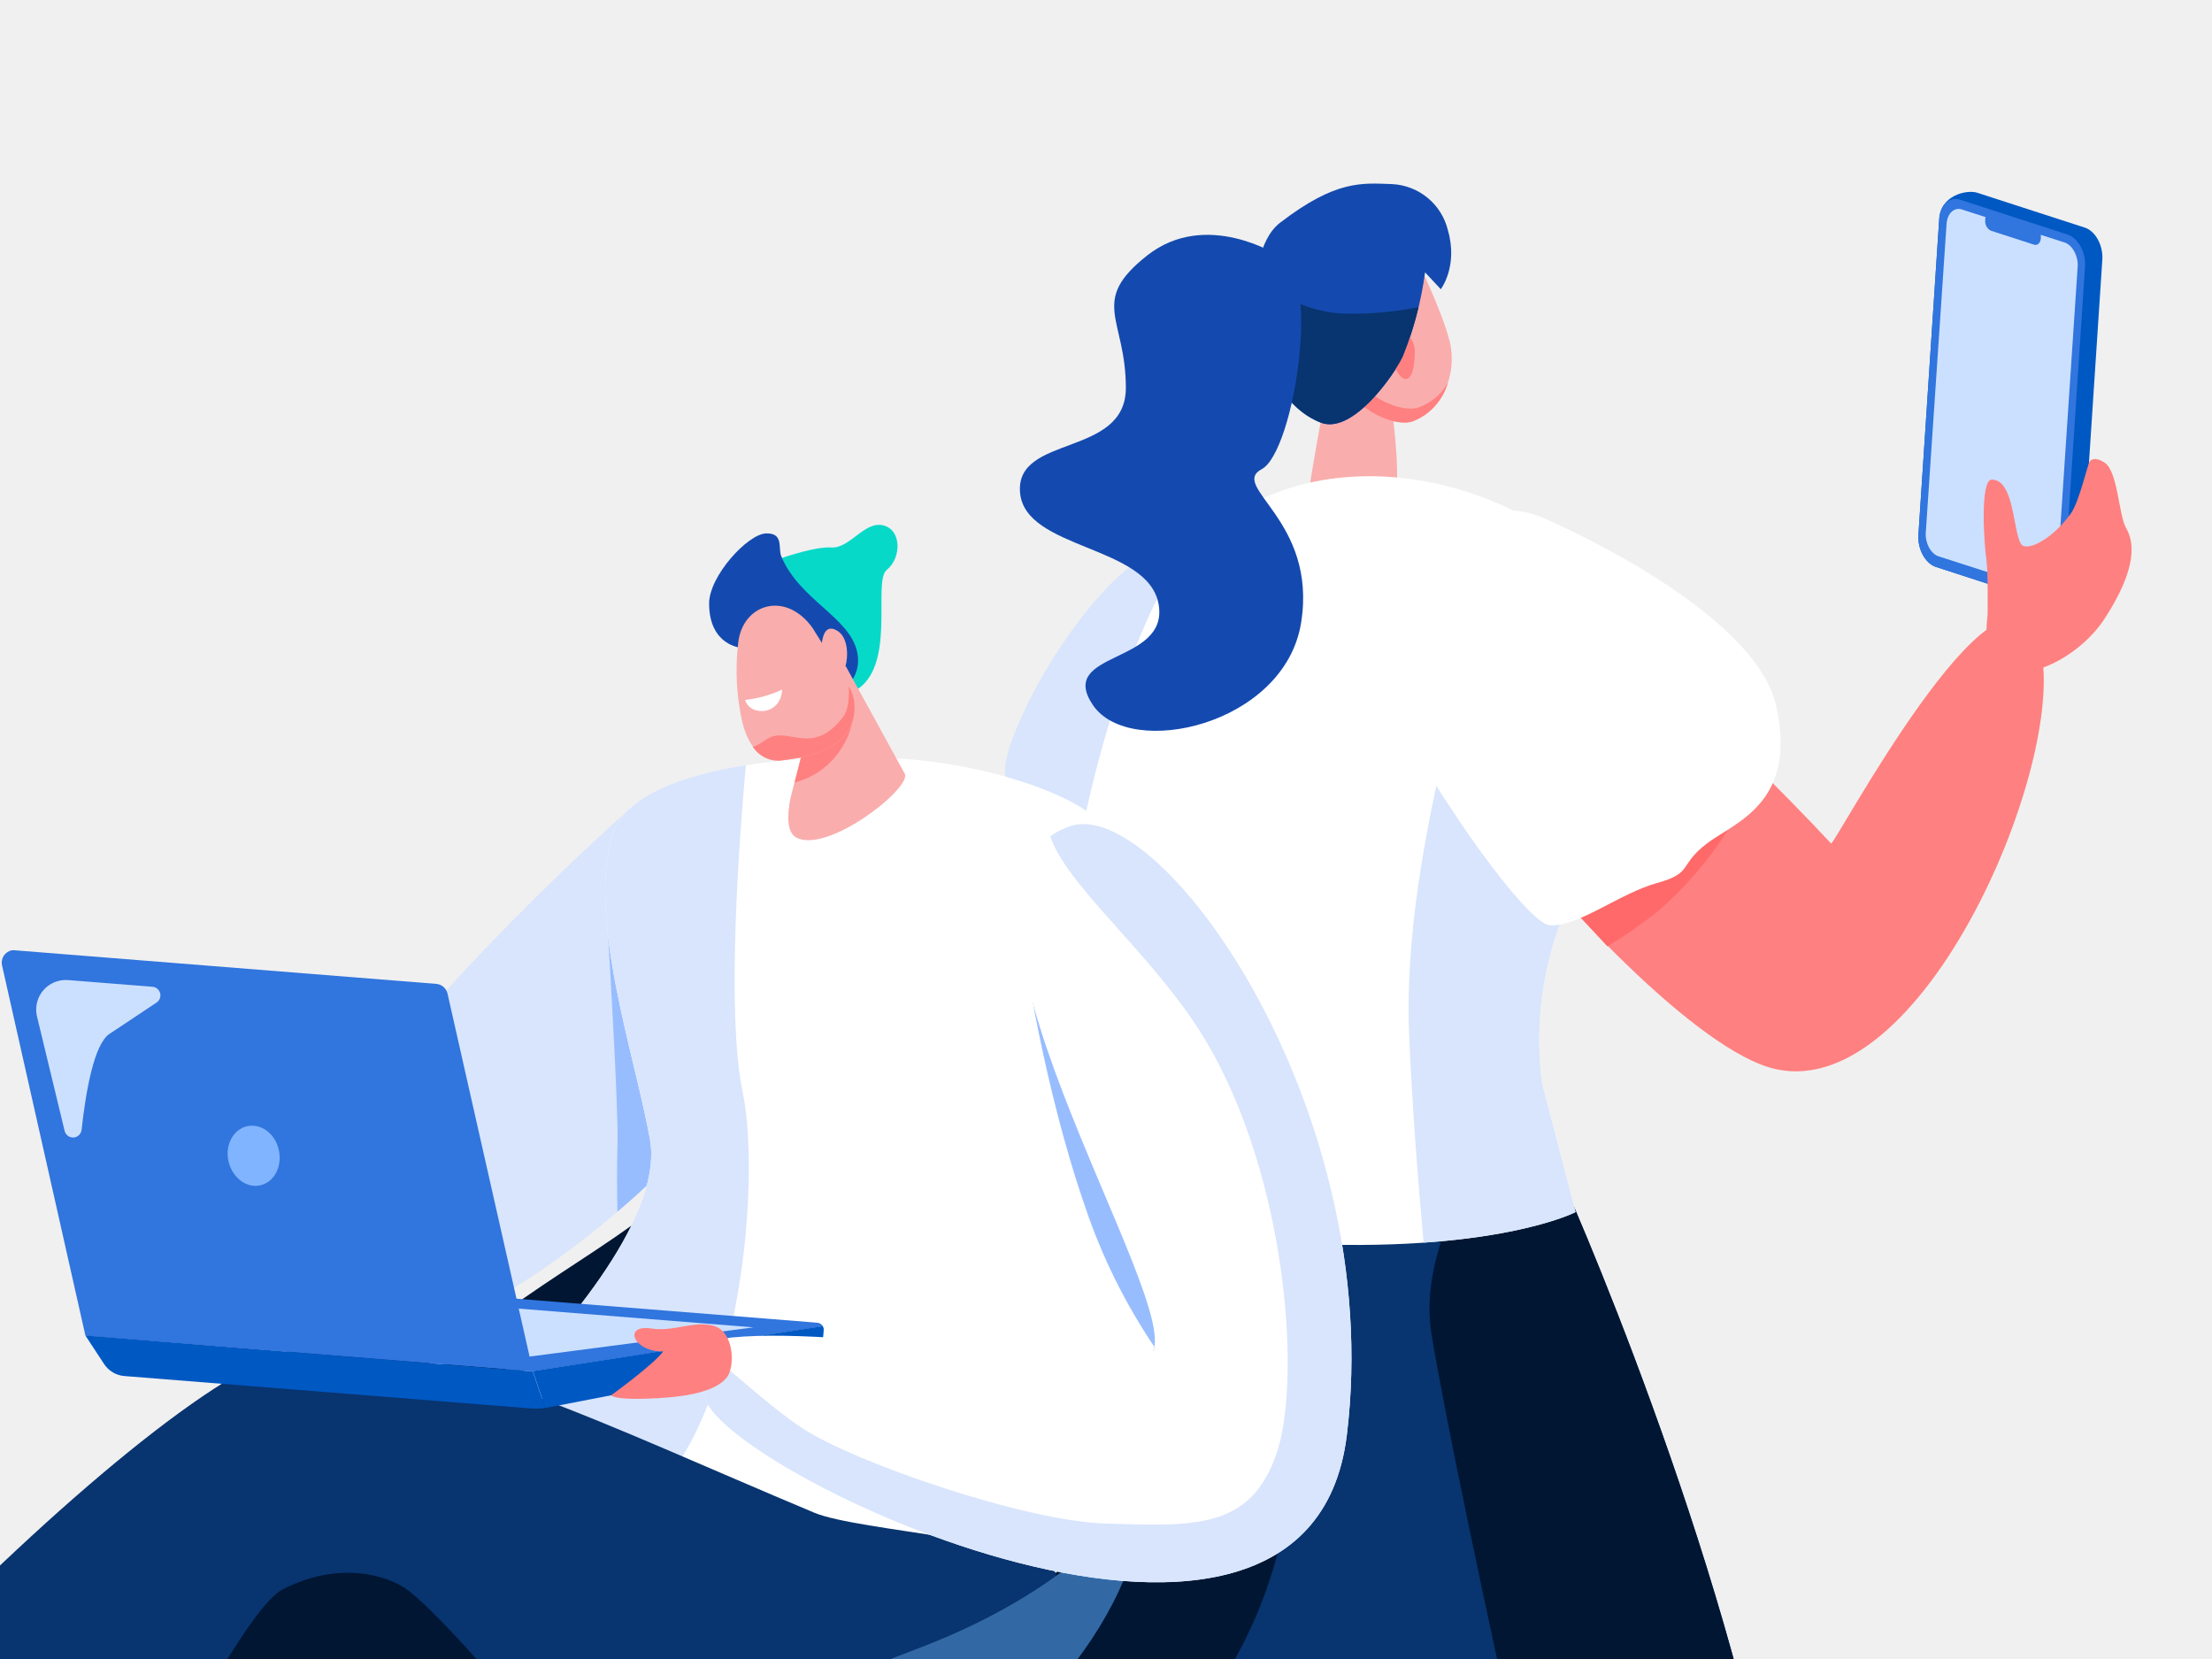
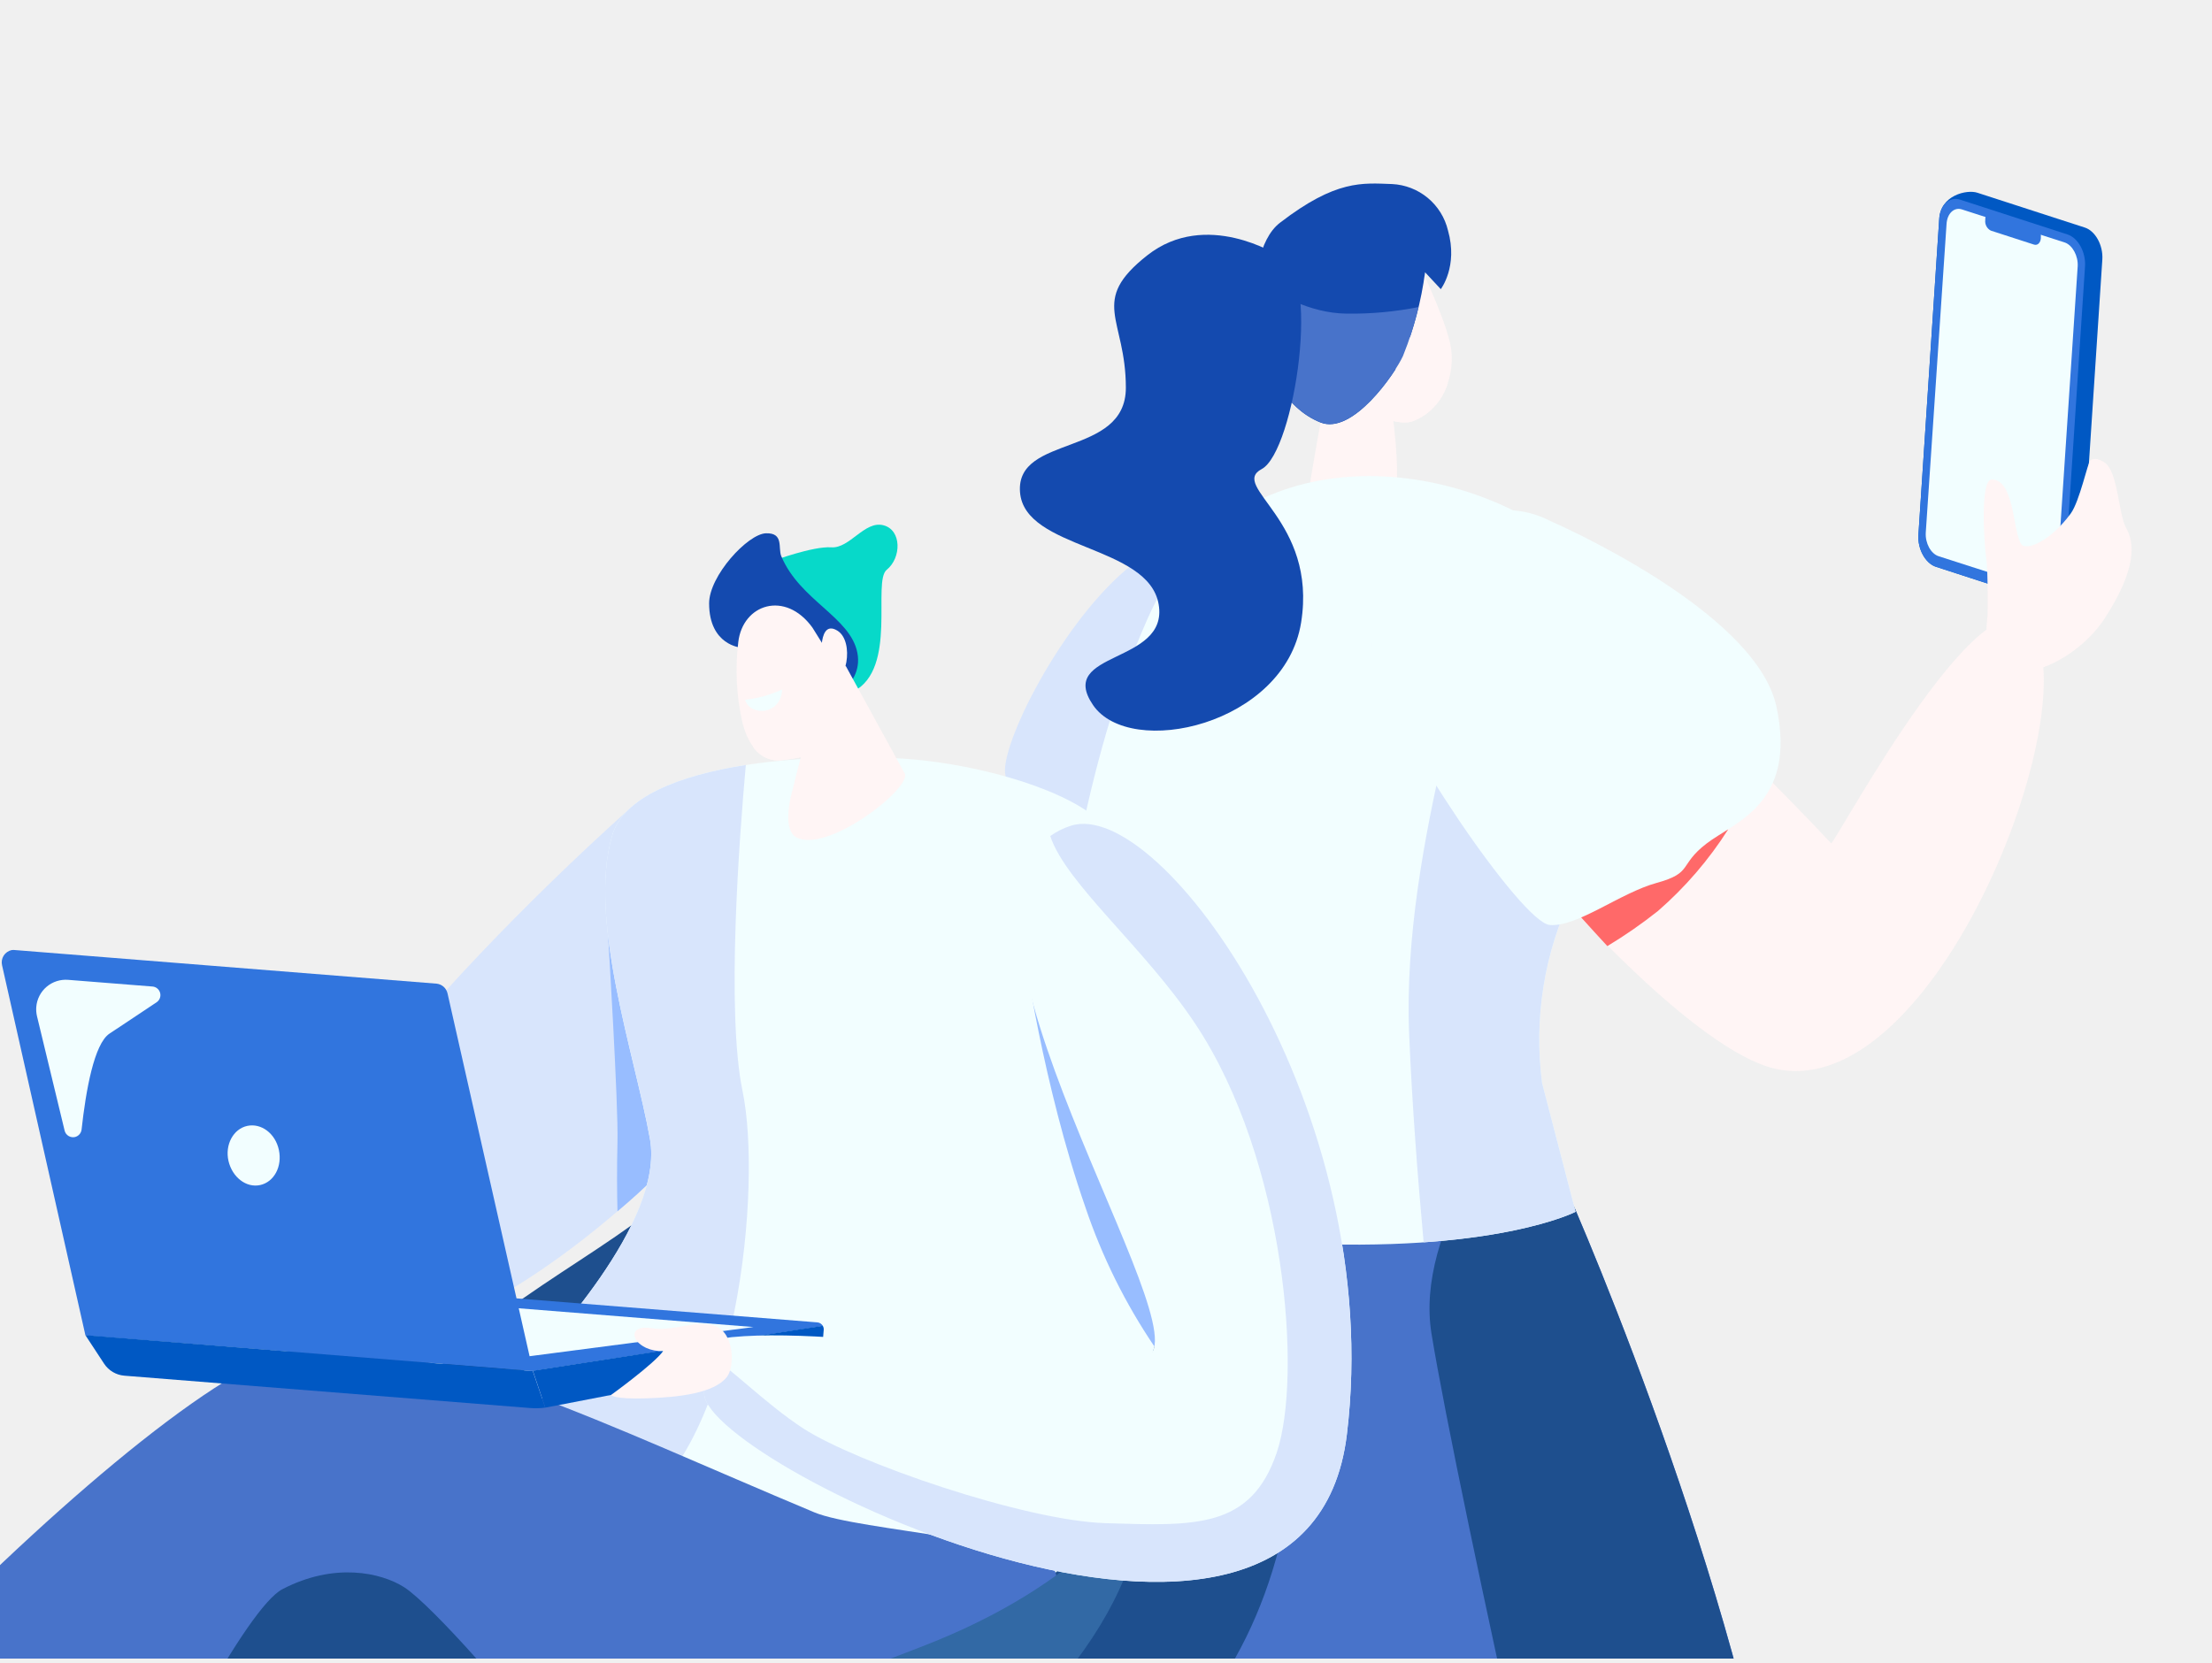
- <svg xmlns="http://www.w3.org/2000/svg" width="200" height="150" viewBox="0 0 200 150" fill="none">
-   <g clip-path="url(#clip0)">
-     <path d="M184.75 54.41L175.04 51.26C174.085 50.95 173.37 49.65 173.455 48.37L175.335 19.815C175.43 17.66 177.835 17.115 178.785 17.43L188.5 20.58C189.455 20.885 190.165 22.185 190.085 23.465L188.205 52.025C188.12 53.3 185.75 54.865 184.75 54.41Z" fill="#0058C3" />
-     <path d="M184.75 54.41L175.04 51.26C174.085 50.95 173.37 49.65 173.455 48.37L175.335 19.815C175.42 18.535 176.27 17.745 177.225 18.055L186.935 21.205C187.89 21.51 188.605 22.81 188.52 24.09L186.64 52.65C186.56 53.925 185.705 54.72 184.75 54.41Z" fill="#3175DE" />
-     <path d="M187.855 24.1L186 52C185.935 52.945 185.31 53.535 184.61 53.305L175.285 50.305C174.58 50.08 174.06 49.12 174.12 48.17L176 20.245C176.06 19.3 176.685 18.71 177.39 18.94L186.715 21.94C187.39 22.19 187.915 23.15 187.855 24.1Z" fill="#CBE0FF" />
-     <path d="M183.905 22.12L180 20.855C179.828 20.765 179.688 20.625 179.599 20.454C179.51 20.282 179.475 20.087 179.5 19.895V19.775C179.53 19.35 179.81 19.085 180.13 19.19L184 20.455C184.176 20.541 184.321 20.679 184.416 20.851C184.51 21.023 184.548 21.22 184.525 21.415V21.535C184.5 21.96 184.225 22.225 183.905 22.12Z" fill="#3175DE" />
-     <path d="M120.125 53.405C120.125 53.405 109.4 72.525 105.365 80.68C104.68 82.065 125.73 85.98 120.305 90.655C114.88 95.33 90.84 92.41 89.435 81.44C88.34 72.875 104.575 46.44 108.88 45.645C113.185 44.85 120.125 53.405 120.125 53.405Z" fill="#FF6161" />
-     <path d="M166.385 281.565C163.7 277.83 156.885 275 156.885 275C156.885 275 164.515 219.775 158.765 169.91C155.765 143.73 143.31 111.11 141.05 106.28C133.125 107.58 100.08 100.535 95.93 100.2C93.3 104.605 88.17 111.02 86.265 123.7C83.265 143.7 94.575 174.655 95.32 190.7C95.525 195.14 101.605 273.6 101.605 273.6C101.77 274.642 101.739 275.705 101.515 276.735C101.055 278.905 100.365 282.685 101.09 283.095C105.805 285.74 126.52 285.295 123.835 281.56C121.15 277.825 114.335 274.995 114.335 274.995C114.335 274.995 127.925 182.495 119.335 156.18C125.705 165.135 131.335 184.835 131.94 192.485C133.39 210.985 144.11 273.6 144.11 273.6C144.276 274.641 144.247 275.704 144.025 276.735C143.565 278.905 142.875 282.685 143.6 283.095C148.355 285.75 169.07 285.3 166.385 281.565Z" fill="#FF6161" />
-     <path d="M125.915 55.37C125.915 55.37 129.12 73.435 123.85 80.71C118.58 87.985 113.54 84.865 110.395 84.29C107.25 83.715 107.645 85.17 104.755 83.325C101.865 81.48 92.12 74.325 90.92 70.165C90.22 67.745 96.04 56 102.42 51.025C107.715 46.865 123.63 46.445 125.915 55.37Z" fill="#D8E5FC" />
-     <path d="M166.625 256.795C167.125 235.255 165.22 205.36 161.485 172.98C158.485 146.795 143.32 111.11 141.06 106.28C133.135 107.58 100.09 100.535 95.94 100.2C93.31 104.605 88.18 111.02 86.275 123.7C83.275 143.7 91.64 234.475 86.595 257.29C99.4 262.22 115.21 261.875 120.35 256.79C123.81 228.455 125.545 175.135 119.375 156.18C125.745 165.14 125.4 183.37 126 191C127 203.455 131 236 129.805 258.325C143.325 266.5 164.225 261.615 166.625 256.795Z" fill="#08346F" />
-     <path d="M118.465 43.61C118.465 43.61 119.545 36.875 120.265 34.11C120.89 31.71 121.73 30.5 122.92 29.935C125.48 28.725 127.115 44.67 125.92 45.325C124.725 45.98 118.465 43.61 118.465 43.61Z" fill="#FAADAD" />
-     <path d="M127.925 23.09C127.925 23.09 130.425 28.125 131.095 30.965C131.765 33.805 130.41 37.18 127.695 38.1C125.785 38.745 120.8 36.27 121.145 32.43C121.49 28.59 127.925 23.09 127.925 23.09Z" fill="#FAADAD" />
-     <path d="M128.25 36.845C126.345 37.5 121.36 35 121.705 31.18C121.726 31.011 121.759 30.844 121.805 30.68C121.446 31.205 121.22 31.809 121.145 32.44C120.8 36.28 125.785 38.755 127.695 38.11C128.467 37.817 129.16 37.349 129.719 36.741C130.278 36.133 130.688 35.404 130.915 34.61C130.328 35.654 129.38 36.449 128.25 36.845Z" fill="#FF8080" />
-     <path d="M141.06 106.28C139.36 106.56 136.5 106.45 133.02 106.11C130.37 110.895 128.68 115.975 129.43 120.61C131.8 135.16 144.19 190.855 147.31 200.645C150.24 209.85 140.135 245.36 140.52 262.145C152.335 264.145 164.805 260.45 166.625 256.795C167.125 235.255 165.22 205.36 161.485 172.98C158.465 146.795 143.32 111.11 141.06 106.28Z" fill="#001633" />
-     <path d="M142.455 109.595L139.43 97.96C138.659 92.088 139.625 86.119 142.21 80.79C146.255 72.54 150.915 57.46 143.005 50.325C132.505 40.825 111.415 38.685 103.76 55.95C97.72 69.585 96.52 83.425 92.905 100.88C91.745 106.5 106 111.84 116.5 112.4C135.105 113.39 142.455 109.595 142.455 109.595Z" fill="white" />
-     <path d="M139.43 97.96C138.659 92.086 139.626 86.116 142.21 80.785C146.26 72.54 150.92 57.455 143.005 50.325C140.3 47.885 139.175 50.59 135.235 49.245C135.735 50.745 133.735 48.14 133.95 50.96C134.365 56.77 126.685 76.185 127.41 93.525C127.675 99.875 128.185 106.5 128.72 112.355C138.4 111.68 142.455 109.595 142.455 109.595L139.43 97.96Z" fill="#D8E5FC" />
-     <path d="M130.92 20.84C130.646 19.686 130.004 18.654 129.091 17.897C128.178 17.14 127.044 16.701 125.86 16.645C123.195 16.555 120.815 16.23 115.73 20.145C111.93 23.055 112.865 35.645 119.405 38.215C122.29 39.355 126.105 33.83 126.85 32.215C127.829 29.778 128.501 27.228 128.85 24.625L130.27 26.15C130.27 26.15 131.85 24.095 130.92 20.84Z" fill="#144AAF" />
-     <path d="M127.9 32.155C127.971 31.752 127.924 31.336 127.764 30.959C127.605 30.582 127.339 30.259 127 30.03C125.825 29.335 125.095 30.85 126 32.98C126.905 35.11 127.885 34.45 127.9 32.155Z" fill="#FF8080" />
-     <path d="M138.265 49.5C138.265 49.5 157.265 67.335 165.56 76.265C165.815 76.54 180.535 48.7 184.185 57.665C187.835 66.63 174.38 99.905 160.445 96.64C153.645 95.045 140.88 81.74 132.445 70.57C127.375 63.875 124.76 59.315 125.015 57.155C125.675 51.37 138.265 49.5 138.265 49.5Z" fill="#FF8080" />
-     <path d="M121.745 28.365C118.38 28.32 115.39 26.58 113.575 25.23C113.075 30.055 114.95 36.45 119.405 38.2C122.29 39.34 126.105 33.815 126.85 32.2C127.432 30.761 127.903 29.28 128.26 27.77C126.115 28.198 123.932 28.397 121.745 28.365Z" fill="#08346F" />
-     <path d="M145.33 85.565C146.926 84.603 148.457 83.54 149.915 82.38C152.376 80.24 154.513 77.754 156.26 75L135.955 74.845C138.82 78.345 142.03 82 145.33 85.565Z" fill="#FF6969" />
-     <path d="M179.71 55.62C179.71 55.62 179.765 51.62 179.59 50.51C179.415 49.4 178.985 43.365 180.09 43.365C182.135 43.365 181.99 48.02 182.735 49.19C183.185 49.89 185.43 48.915 187.235 46.43C188.03 45.335 188.765 41.835 188.99 41.65C189.35 41.355 189.87 41.555 190.295 41.835C191.505 42.64 191.545 46.56 192.245 47.765C192.945 48.97 193.315 51.32 190.245 56.005C187.175 60.69 178.62 63.97 179.71 55.62Z" fill="#FF8080" />
-     <path d="M140.16 47.115C140.16 47.115 158.72 55.115 160.615 63.9C162.51 72.685 156.82 74.345 154.285 76.3C151.75 78.255 153.11 78.935 149.785 79.85C146.46 80.765 142.63 83.85 140.12 83.655C137.61 83.46 126.075 66.5 124.195 60.03C122.315 53.56 132 42.855 140.16 47.115Z" fill="white" />
-     <path d="M115.545 23.09C115.545 23.09 109.045 18.91 103.735 23.09C98.425 27.27 101.795 28.765 101.795 35.065C101.795 41.365 91.835 39.26 92.225 44.5C92.615 49.74 103.86 49.245 104.765 54.675C105.67 60.105 95.48 58.84 98.825 63.76C102.17 68.68 116.15 65.575 117.64 56.31C119.13 47.045 111.105 44.005 114.08 42.42C117.055 40.835 119.6 23.955 115.545 23.09Z" fill="#144AAF" />
-     <path d="M57 73.08C57 73.08 17.645 107.705 26.61 118.17C35.575 128.635 58.11 108.52 62.575 102.855C67.04 97.19 57 73.08 57 73.08Z" fill="#D8E5FC" />
-     <path d="M116.8 134C118.12 124.15 117.72 100.155 109.995 90.225C102.27 80.295 72.495 80.475 67.14 98.685C61.785 116.895 27.215 115.96 31.46 151.285C34.045 172.825 109.745 186.74 116.8 134Z" fill="#001633" />
-     <path d="M109.83 105.92C109.83 105.92 112.12 123.165 109.5 127.99C106.88 132.815 57.77 165.1 48.665 162.065C39.56 159.03 32.25 154.34 33.355 146.615C34.46 138.89 39 126.2 50.6 120.82C62.2 115.44 73.225 104.585 74.24 97.505C76.115 84.435 107.07 79.3 109.83 105.92Z" fill="#3269A5" />
-     <path d="M59.14 87.75C58.177 86.256 56.698 85.168 54.985 84.695C54.985 84.695 55.92 99.89 55.83 103.29C55.77 105.555 55.79 108.1 55.83 109.55C58.268 107.516 60.526 105.276 62.58 102.855C63.29 101.945 63.63 100.565 63.705 98.885C62 94.255 59.965 89.065 59.14 87.75Z" fill="#98BDFF" />
-     <path d="M55.35 75.56C57.075 69.69 70.3 68.095 80.805 68.56C87.305 68.835 95.765 71.06 99.205 74.06C118.15 90.62 101.705 133.225 96.665 140.86C91.625 148.495 69.895 143.45 61.45 139.13C53.005 134.81 43.95 127.815 46.67 124.775C49.39 121.735 60.12 110.55 58.765 102.995C57.41 95.44 53.125 83.125 55.35 75.56Z" fill="white" />
-     <path d="M46.67 124.755C49.405 121.715 60.12 110.53 58.765 102.975C57.41 95.42 53.12 83.125 55.35 75.56C56.35 72.11 61.35 70.135 67.435 69.185C66.855 75.605 65.645 91.495 67.14 98.685C68.915 107.23 66.755 130.5 57.095 136.66C50.235 132.5 44.41 127.27 46.67 124.755Z" fill="#D8E5FC" />
-     <path d="M73.63 136.775C54.38 128.715 39.975 121.37 27.56 121.925C15.145 122.48 -33.82 173.65 -30.925 180.545C-28.03 187.44 -19.585 191.445 -18.015 189.93C-16.445 188.415 23.39 154.2 28.39 143.855C28.39 143.855 51.975 163.675 75.43 160.41C92.765 157.995 96.575 145.56 95.43 142.205C94.44 139.275 77.655 138.46 73.63 136.775Z" fill="#08346F" />
-     <path d="M36.525 143.535C34.445 142.22 30.22 141.275 25.525 143.73C19.285 147 -6.345 203.185 -3.065 207.675C-0.18 211.625 10.04 214.615 14.04 213.095C18.04 211.575 41.355 155 41.355 155C41.355 155 47.355 156.105 47.38 155.42C47.405 154.735 39.065 145.14 36.525 143.535Z" fill="#001633" />
-     <path d="M73.905 119.595L32.165 116.265L7.72 120.765L48.18 123.985L74.405 119.925C74.356 119.833 74.284 119.754 74.197 119.697C74.109 119.639 74.009 119.604 73.905 119.595Z" fill="#3175DE" />
-     <path d="M48.18 123.97L49.3 127.305L49.47 127.275C51.47 126.895 70.565 123.195 73.84 122.56C73.975 122.532 74.096 122.46 74.187 122.357C74.277 122.253 74.331 122.122 74.34 121.985L74.475 120.285C74.49 120.152 74.46 120.019 74.39 119.905L48.18 123.97Z" fill="#0058C3" />
-     <path d="M46.875 122.785L68.125 120.015L45.035 118.17L46.875 122.785Z" fill="#CBE0FF" />
-     <path d="M48.18 123.97L7.72 120.75L0.185 87.29C0.151 87.144 0.147 86.992 0.172 86.844C0.197 86.695 0.252 86.554 0.332 86.427C0.413 86.3 0.517 86.19 0.641 86.104C0.764 86.018 0.903 85.957 1.05 85.925C1.163 85.907 1.277 85.907 1.39 85.925L39.465 88.96C39.704 88.983 39.929 89.081 40.109 89.24C40.289 89.399 40.413 89.611 40.465 89.845L48.18 123.97Z" fill="#3175DE" />
-     <path d="M25.215 104C25.535 105.5 24.78 106.9 23.52 107.175C22.26 107.45 21 106.465 20.66 105C20.32 103.535 21.095 102.095 22.355 101.825C23.615 101.555 24.895 102.5 25.215 104Z" fill="#80B4FE" />
-     <path d="M7.72 120.75L9.415 123.335C9.618 123.641 9.887 123.898 10.203 124.085C10.52 124.272 10.874 124.385 11.24 124.415L47.925 127.34C48.382 127.376 48.841 127.364 49.295 127.305L48.175 124L7.72 120.75Z" fill="#0058C3" />
-     <path d="M13.78 89.22L6.16 88.615C5.81 88.587 5.457 88.628 5.123 88.736C4.789 88.845 4.479 89.018 4.211 89.246C3.944 89.474 3.724 89.752 3.564 90.065C3.404 90.378 3.308 90.72 3.28 91.07C3.259 91.35 3.281 91.632 3.345 91.905L5.845 102.26C5.896 102.459 6.023 102.63 6.199 102.737C6.374 102.844 6.585 102.877 6.785 102.83C6.939 102.791 7.077 102.707 7.182 102.588C7.288 102.47 7.355 102.322 7.375 102.165C7.76 98.665 8.505 94.395 9.905 93.475C11.305 92.555 12.905 91.475 14.165 90.64C14.297 90.549 14.398 90.42 14.455 90.27C14.511 90.119 14.519 89.955 14.479 89.8C14.438 89.645 14.351 89.506 14.229 89.402C14.106 89.298 13.955 89.235 13.795 89.22H13.78Z" fill="#CBE0FF" />
-     <path d="M107.33 102.465L92.595 85.895C92.595 85.895 94.27 98.05 98.135 109.175C99.64 113.639 101.74 117.879 104.38 121.78C106.131 115.842 107.304 109.749 107.88 103.585L107.33 102.465Z" fill="#98BDFF" />
-     <path d="M103.07 134.93C103.07 134.93 98.47 143.135 83.175 148.98C67.88 154.825 56.5 160.155 55 162.15C53.5 164.145 61.67 168.25 77.155 164.27C92.64 160.29 104.19 143.755 103.07 134.93Z" fill="#3269A5" />
-     <path d="M96.805 74.685C105.005 71.975 125.36 100.36 121.775 129.74C118.19 159.12 62.095 131.595 63.7 125.74C64.04 124.505 63.095 121.24 66.165 120.93C77.58 119.815 101.9 124.93 104.08 122.43C107.655 118.37 81.765 79.655 96.805 74.685Z" fill="white" />
-     <path d="M96.805 74.685C96.146 74.897 95.524 75.209 94.96 75.61C96.365 79.895 103.52 85.725 108.1 92.635C116.255 104.935 117.775 124.5 115.43 131.395C113.085 138.29 108 138 100 137.755C92.605 137.54 77.295 132.225 72.635 129.19C69.18 126.94 65.815 123.47 64.035 122.515C63.66 123.63 63.895 125.04 63.7 125.76C62.095 131.595 118.2 159.12 121.775 129.76C125.35 100.4 105 72 96.805 74.685Z" fill="#D8E5FC" />
-     <path d="M64.61 119.905C62.82 119.34 60.935 120.44 58.91 120.12C56.885 119.8 56.98 121.23 58.41 121.895C58.896 122.114 59.427 122.215 59.96 122.19C59.14 123.35 55.25 126.16 55.25 126.16C55.25 126.16 55.465 126.56 58.41 126.465C61.355 126.37 64.545 126.015 65.72 124.535C66.455 123.6 66.405 120.5 64.61 119.905Z" fill="#FF8080" />
-     <path d="M69.875 50.73C69.875 50.73 73.5 49.385 75.165 49.5C76.83 49.615 78.165 47.075 79.86 47.5C81.555 47.925 81.5 50.465 80.175 51.53C78.85 52.595 81.175 60.46 77.175 62.53C73.175 64.6 67.045 54.135 69.875 50.73Z" fill="#07D9C9" />
-     <path d="M67 58.57C67 58.57 64.12 58.37 64.115 54.57C64.115 52.07 67.615 48.28 69.255 48.23C70.895 48.18 70.33 49.56 70.64 50.3C72.31 54.3 76.895 55.8 77.52 59.04C78.145 62.28 74.125 64.08 72.65 63.475C71.175 62.87 67 58.57 67 58.57Z" fill="#144AAF" />
-     <path d="M76.46 60.21L81.84 70.025C82.125 71.525 74.725 77.21 71.985 75.72C71.185 75.285 71.12 73.8 71.485 72.105L73.865 62.83L76.46 60.21Z" fill="#FAADAD" />
-     <path d="M73.4 64.695C75.015 64.095 77.215 63.255 77.215 63.255C77.334 65.102 76.75 66.926 75.58 68.36C74.627 69.54 73.316 70.379 71.845 70.75L73.4 64.695Z" fill="#FF8080" />
-     <path d="M73.45 56.75L76.845 62.19C77.316 63.093 77.416 64.145 77.124 65.121C76.832 66.096 76.17 66.92 75.28 67.415C73.78 68.24 72.78 68.495 70.68 68.75C68.94 68.96 67.68 67.555 67.125 65.335C66.586 62.959 66.459 60.509 66.75 58.09C67.145 54.625 71 53.37 73.45 56.75Z" fill="#FAADAD" />
-     <path d="M74.075 59.395C74.19 59.016 74.266 58.625 74.3 58.23C74.375 57.48 74.66 56.38 75.72 57.04C77.26 58 76.645 61.98 74.755 62.1C73.355 62.19 73.77 60.35 74.075 59.395Z" fill="#FAADAD" />
-     <path d="M70.72 62.35C69.662 62.844 68.531 63.16 67.37 63.285C67.438 63.516 67.566 63.725 67.742 63.889C67.918 64.054 68.135 64.168 68.37 64.22C69.285 64.5 70.63 64 70.72 62.35Z" fill="white" />
-     <path d="M69.615 66.68C71.41 65.835 73.555 68.345 76.25 64.8C76.75 64.135 76.785 62.835 76.75 62.075L76.83 62.19C77.3 63.095 77.398 64.147 77.105 65.123C76.812 66.1 76.15 66.924 75.26 67.42C73.76 68.24 72.76 68.495 70.66 68.75C70.154 68.807 69.642 68.722 69.182 68.502C68.723 68.283 68.334 67.939 68.06 67.51C68.43 67.5 69.065 66.94 69.615 66.68Z" fill="#FF8080" />
+ <svg xmlns="http://www.w3.org/2000/svg" width="250" height="188" viewBox="0 0 250 188" fill="none">
+   <g clip-path="url(#clip0_3_128)">
+     <path d="M230.937 68.013L218.8 64.075C217.606 63.688 216.712 62.062 216.819 60.462L219.169 24.769C219.287 22.075 222.294 21.394 223.481 21.788L235.625 25.725C236.819 26.106 237.706 27.731 237.606 29.331L235.256 65.031C235.15 66.625 232.187 68.581 230.937 68.013Z" fill="#0058C3" />
+     <path d="M230.937 68.013L218.8 64.075C217.606 63.688 216.712 62.062 216.819 60.462L219.169 24.769C219.275 23.169 220.337 22.181 221.531 22.569L233.669 26.506C234.862 26.887 235.756 28.512 235.65 30.113L233.3 65.812C233.2 67.406 232.131 68.4 230.937 68.013Z" fill="#3175DE" />
+     <path d="M234.819 30.125L232.5 65C232.419 66.181 231.637 66.919 230.762 66.631L219.106 62.881C218.225 62.6 217.575 61.4 217.65 60.212L220 25.306C220.075 24.125 220.856 23.387 221.737 23.675L233.394 27.425C234.237 27.738 234.894 28.938 234.819 30.125Z" fill="#F2FEFF" />
+     <path d="M229.881 27.65L225 26.069C224.785 25.957 224.61 25.782 224.499 25.567C224.387 25.352 224.344 25.109 224.375 24.869V24.719C224.412 24.188 224.762 23.856 225.162 23.988L230 25.569C230.22 25.676 230.402 25.849 230.519 26.064C230.637 26.279 230.685 26.525 230.656 26.769V26.919C230.625 27.45 230.281 27.781 229.881 27.65Z" fill="#3175DE" />
+     <path d="M150.156 66.756C150.156 66.756 136.75 90.656 131.706 100.85C130.85 102.581 157.162 107.475 150.381 113.319C143.6 119.162 113.55 115.513 111.794 101.8C110.425 91.094 130.719 58.05 136.1 57.056C141.481 56.062 150.156 66.756 150.156 66.756Z" fill="#FF6161" />
+     <path d="M207.981 351.956C204.625 347.288 196.106 343.75 196.106 343.75C196.106 343.75 205.644 274.719 198.456 212.388C194.706 179.663 179.137 138.888 176.312 132.85C166.406 134.475 125.1 125.669 119.912 125.25C116.625 130.756 110.212 138.775 107.831 154.625C104.081 179.625 118.219 218.319 119.15 238.375C119.406 243.925 127.006 342 127.006 342C127.212 343.302 127.174 344.631 126.894 345.919C126.319 348.631 125.456 353.356 126.362 353.869C132.256 357.175 158.15 356.619 154.794 351.95C151.437 347.281 142.919 343.744 142.919 343.744C142.919 343.744 159.906 228.119 149.169 195.225C157.131 206.419 164.169 231.044 164.925 240.606C166.737 263.731 180.137 342 180.137 342C180.345 343.302 180.309 344.63 180.031 345.919C179.456 348.631 178.594 353.356 179.5 353.869C185.444 357.188 211.337 356.625 207.981 351.956Z" fill="#FF6161" />
+     <path d="M157.394 69.213C157.394 69.213 161.4 91.794 154.812 100.888C148.225 109.981 141.925 106.081 137.994 105.363C134.062 104.644 134.556 106.462 130.944 104.156C127.331 101.85 115.15 92.906 113.65 87.706C112.775 84.681 120.05 70 128.025 63.781C134.644 58.581 154.537 58.056 157.394 69.213Z" fill="#D8E5FC" />
+     <path d="M208.281 320.994C208.906 294.069 206.525 256.7 201.856 216.225C198.106 183.494 179.15 138.888 176.325 132.85C166.419 134.475 125.112 125.669 119.925 125.25C116.637 130.756 110.225 138.775 107.844 154.625C104.094 179.625 114.55 293.094 108.244 321.613C124.25 327.775 144.012 327.344 150.437 320.988C154.762 285.569 156.931 218.919 149.219 195.225C157.181 206.425 156.75 229.213 157.5 238.75C158.75 254.319 163.75 295 162.256 322.906C179.156 333.125 205.281 327.019 208.281 320.994Z" fill="#4873CA" />
+     <path d="M148.081 54.513C148.081 54.513 149.431 46.094 150.331 42.638C151.112 39.638 152.162 38.125 153.65 37.419C156.85 35.906 158.894 55.837 157.4 56.656C155.906 57.475 148.081 54.513 148.081 54.513Z" fill="#FFF5F5" />
+     <path d="M159.906 28.863C159.906 28.863 163.031 35.156 163.869 38.706C164.706 42.256 163.012 46.475 159.619 47.625C157.231 48.431 151 45.337 151.431 40.538C151.862 35.737 159.906 28.863 159.906 28.863Z" fill="#FFF5F5" />
+     <path d="M160.312 46.056C157.931 46.875 151.7 43.75 152.131 38.975C152.157 38.764 152.199 38.555 152.256 38.35C151.808 39.006 151.524 39.761 151.431 40.55C151 45.35 157.231 48.444 159.619 47.638C160.584 47.272 161.45 46.686 162.149 45.926C162.848 45.167 163.36 44.255 163.644 43.263C162.91 44.568 161.725 45.561 160.312 46.056Z" fill="#FFF5F5" />
+     <path d="M176.325 132.85C174.2 133.2 170.625 133.062 166.275 132.637C162.962 138.619 160.85 144.969 161.787 150.762C164.75 168.95 180.237 238.569 184.137 250.806C187.8 262.313 175.169 306.7 175.65 327.681C190.419 330.181 206.006 325.563 208.281 320.994C208.906 294.069 206.525 256.7 201.856 216.225C198.081 183.494 179.15 138.887 176.325 132.85Z" fill="#1E4F8E" />
+     <path d="M178.069 136.994L174.287 122.45C173.324 115.11 174.532 107.648 177.762 100.987C182.819 90.675 188.644 71.825 178.756 62.906C165.631 51.031 139.269 48.356 129.7 69.938C122.15 86.981 120.65 104.281 116.131 126.1C114.681 133.125 132.5 139.8 145.625 140.5C168.881 141.737 178.069 136.994 178.069 136.994Z" fill="#F2FEFF" />
+     <path d="M174.287 122.45C173.324 115.108 174.532 107.645 177.762 100.981C182.825 90.675 188.65 71.819 178.756 62.906C175.375 59.856 173.969 63.237 169.044 61.556C169.669 63.431 167.169 60.175 167.437 63.7C167.956 70.963 158.356 95.231 159.262 116.906C159.594 124.844 160.231 133.125 160.9 140.444C173 139.6 178.069 136.994 178.069 136.994L174.287 122.45Z" fill="#D8E5FC" />
+     <path d="M163.65 26.05C163.307 24.608 162.505 23.317 161.364 22.371C160.223 21.425 158.805 20.876 157.325 20.806C153.994 20.694 151.019 20.288 144.663 25.181C139.913 28.819 141.081 44.556 149.256 47.769C152.862 49.194 157.631 42.288 158.562 40.269C159.787 37.222 160.627 34.035 161.062 30.781L162.837 32.688C162.837 32.688 164.812 30.119 163.65 26.05Z" fill="#144AAF" />
+     <path d="M159.875 40.194C159.964 39.69 159.905 39.17 159.706 38.699C159.506 38.228 159.174 37.824 158.75 37.538C157.281 36.669 156.369 38.562 157.5 41.225C158.631 43.888 159.856 43.062 159.875 40.194Z" fill="#FFF5F5" />
+     <path d="M172.831 61.875C172.831 61.875 196.581 84.169 206.95 95.331C207.269 95.675 225.669 60.875 230.231 72.081C234.794 83.287 217.975 124.881 200.556 120.8C192.056 118.806 176.1 102.175 165.556 88.213C159.219 79.844 155.95 74.144 156.269 71.444C157.094 64.213 172.831 61.875 172.831 61.875Z" fill="#FFF5F5" />
+     <path d="M152.181 35.456C147.975 35.4 144.237 33.225 141.969 31.538C141.344 37.569 143.687 45.562 149.256 47.75C152.862 49.175 157.631 42.269 158.562 40.25C159.289 38.452 159.879 36.6 160.325 34.712C157.644 35.247 154.914 35.496 152.181 35.456Z" fill="#4873CA" />
+     <path d="M181.662 106.956C183.657 105.754 185.571 104.425 187.394 102.975C190.469 100.3 193.141 97.192 195.325 93.75L169.944 93.556C173.525 97.931 177.537 102.5 181.662 106.956Z" fill="#FF6969" />
+     <path d="M224.637 69.525C224.637 69.525 224.706 64.525 224.487 63.138C224.269 61.75 223.731 54.206 225.112 54.206C227.669 54.206 227.487 60.025 228.419 61.487C228.981 62.362 231.787 61.144 234.044 58.038C235.037 56.669 235.956 52.294 236.237 52.062C236.687 51.694 237.337 51.944 237.869 52.294C239.381 53.3 239.431 58.2 240.306 59.706C241.181 61.212 241.644 64.15 237.806 70.006C233.969 75.862 223.275 79.963 224.637 69.525Z" fill="#FFF5F5" />
+     <path d="M175.2 58.894C175.2 58.894 198.4 68.894 200.769 79.875C203.137 90.856 196.025 92.931 192.856 95.375C189.687 97.819 191.387 98.669 187.231 99.812C183.075 100.956 178.287 104.812 175.15 104.569C172.012 104.325 157.594 83.125 155.244 75.037C152.894 66.95 165 53.569 175.2 58.894Z" fill="#F2FEFF" />
+     <path d="M144.431 28.863C144.431 28.863 136.306 23.637 129.669 28.863C123.031 34.087 127.244 35.956 127.244 43.831C127.244 51.706 114.794 49.075 115.281 55.625C115.769 62.175 129.825 61.556 130.956 68.344C132.087 75.131 119.35 73.55 123.531 79.7C127.712 85.85 145.187 81.969 147.05 70.388C148.912 58.806 138.881 55.006 142.6 53.025C146.319 51.044 149.5 29.944 144.431 28.863Z" fill="#144AAF" />
+     <path d="M71.25 91.35C71.25 91.35 22.056 134.631 33.263 147.712C44.469 160.794 72.638 135.65 78.219 128.569C83.8 121.488 71.25 91.35 71.25 91.35Z" fill="#D8E5FC" />
+     <path d="M146 167.5C147.65 155.188 147.15 125.194 137.494 112.781C127.838 100.369 90.619 100.594 83.925 123.356C77.231 146.119 34.019 144.95 39.325 189.106C42.556 216.031 137.181 233.425 146 167.5Z" fill="#1E4F8E" />
+     <path d="M137.287 132.4C137.287 132.4 140.15 153.956 136.875 159.987C133.6 166.019 72.212 206.375 60.831 202.581C49.45 198.787 40.312 192.925 41.694 183.269C43.075 173.613 48.75 157.75 63.25 151.025C77.75 144.3 91.531 130.731 92.8 121.881C95.144 105.544 133.837 99.125 137.287 132.4Z" fill="#3269A5" />
+     <path d="M73.925 109.688C72.722 107.82 70.873 106.46 68.731 105.869C68.731 105.869 69.9 124.862 69.787 129.112C69.713 131.944 69.737 135.125 69.787 136.937C72.835 134.395 75.657 131.595 78.225 128.569C79.112 127.431 79.537 125.706 79.631 123.606C77.5 117.819 74.956 111.331 73.925 109.688Z" fill="#98BDFF" />
+     <path d="M69.188 94.45C71.344 87.112 87.875 85.119 101.006 85.7C109.131 86.044 119.706 88.825 124.006 92.575C147.688 113.275 127.131 166.531 120.831 176.075C114.531 185.619 87.369 179.313 76.812 173.913C66.256 168.513 54.938 159.769 58.337 155.969C61.737 152.169 75.15 138.188 73.456 128.744C71.763 119.3 66.406 103.906 69.188 94.45Z" fill="#F2FEFF" />
+     <path d="M58.338 155.944C61.756 152.144 75.15 138.163 73.456 128.719C71.763 119.275 66.4 103.906 69.188 94.45C70.438 90.138 76.688 87.669 84.294 86.481C83.569 94.506 82.056 114.369 83.925 123.356C86.144 134.038 83.444 163.125 71.369 170.825C62.794 165.625 55.513 159.088 58.338 155.944Z" fill="#D8E5FC" />
+     <path d="M92.037 170.969C67.975 160.894 49.969 151.712 34.45 152.406C18.931 153.1 -42.275 217.063 -38.656 225.681C-35.038 234.3 -24.481 239.306 -22.519 237.413C-20.556 235.519 29.237 192.75 35.487 179.819C35.487 179.819 64.969 204.594 94.287 200.513C115.956 197.494 120.719 181.95 119.287 177.756C118.05 174.094 97.069 173.075 92.037 170.969Z" fill="#4873CA" />
+     <path d="M45.656 179.419C43.056 177.775 37.775 176.594 31.906 179.662C24.106 183.75 -7.931 253.981 -3.831 259.594C-0.225 264.531 12.55 268.269 17.55 266.369C22.55 264.469 51.694 193.75 51.694 193.75C51.694 193.75 59.194 195.131 59.225 194.275C59.256 193.419 48.831 181.425 45.656 179.419Z" fill="#1E4F8E" />
+     <path d="M92.381 149.494L40.206 145.331L9.65 150.956L60.225 154.981L93.006 149.906C92.944 149.791 92.855 149.693 92.746 149.621C92.637 149.549 92.511 149.505 92.381 149.494V149.494Z" fill="#3175DE" />
+     <path d="M60.225 154.962L61.625 159.131L61.837 159.094C64.337 158.619 88.206 153.994 92.3 153.2C92.468 153.165 92.621 153.076 92.733 152.946C92.846 152.816 92.913 152.653 92.925 152.481L93.094 150.356C93.112 150.19 93.075 150.023 92.987 149.881L60.225 154.962Z" fill="#0058C3" />
+     <path d="M58.594 153.481L85.156 150.019L56.294 147.712L58.594 153.481Z" fill="#F2FEFF" />
+     <path d="M60.225 154.963L9.65 150.938L0.231 109.113C0.189 108.929 0.183 108.74 0.215 108.554C0.246 108.369 0.314 108.192 0.415 108.033C0.516 107.875 0.647 107.737 0.801 107.63C0.955 107.522 1.129 107.446 1.312 107.406V107.406C1.453 107.384 1.597 107.384 1.737 107.406L49.331 111.2C49.63 111.229 49.911 111.351 50.136 111.55C50.361 111.749 50.516 112.013 50.581 112.306L60.225 154.963Z" fill="#3175DE" />
+     <path d="M31.519 130C31.919 131.875 30.975 133.625 29.4 133.969C27.825 134.312 26.25 133.081 25.825 131.25C25.4 129.419 26.369 127.619 27.944 127.281C29.519 126.944 31.119 128.125 31.519 130Z" fill="#F2FEFF" />
+     <path d="M9.65 150.938L11.769 154.169C12.022 154.552 12.359 154.872 12.754 155.106C13.149 155.34 13.592 155.481 14.05 155.519L59.906 159.175C60.477 159.22 61.051 159.205 61.619 159.131L60.219 155L9.65 150.938Z" fill="#0058C3" />
+     <path d="M17.225 111.525L7.7 110.769C7.262 110.734 6.822 110.785 6.404 110.921C5.986 111.056 5.598 111.272 5.264 111.557C4.93 111.842 4.655 112.19 4.455 112.581C4.255 112.973 4.135 113.4 4.1 113.837V113.837C4.074 114.188 4.101 114.539 4.181 114.881L7.306 127.825C7.37 128.074 7.528 128.288 7.748 128.421C7.968 128.554 8.231 128.596 8.481 128.538V128.538C8.673 128.489 8.846 128.384 8.978 128.235C9.109 128.087 9.193 127.903 9.219 127.706C9.7 123.331 10.631 117.994 12.381 116.844C14.131 115.694 16.131 114.344 17.706 113.3C17.872 113.187 17.998 113.025 18.068 112.837C18.138 112.649 18.149 112.444 18.098 112.25C18.048 112.056 17.939 111.882 17.785 111.752C17.633 111.623 17.443 111.543 17.244 111.525H17.225Z" fill="#F2FEFF" />
+     <path d="M134.162 128.081L115.744 107.369C115.744 107.369 117.837 122.563 122.669 136.469C124.55 142.048 127.175 147.348 130.475 152.225C132.664 144.803 134.129 137.186 134.85 129.481L134.162 128.081Z" fill="#98BDFF" />
+     <path d="M128.838 168.662C128.838 168.662 123.088 178.919 103.969 186.225C84.85 193.531 70.625 200.194 68.75 202.688C66.875 205.181 77.088 210.313 96.444 205.338C115.8 200.363 130.238 179.694 128.838 168.662Z" fill="#3269A5" />
+     <path d="M121.006 93.356C131.256 89.969 156.7 125.45 152.219 162.175C147.737 198.9 77.619 164.494 79.625 157.175C80.05 155.631 78.869 151.55 82.706 151.163C96.975 149.769 127.375 156.163 130.1 153.038C134.569 147.963 102.206 99.569 121.006 93.356Z" fill="#F2FEFF" />
+     <path d="M121.006 93.356C120.183 93.621 119.405 94.011 118.7 94.513C120.456 99.869 129.4 107.156 135.125 115.794C145.319 131.169 147.219 155.625 144.287 164.244C141.356 172.863 135 172.5 125 172.194C115.756 171.925 96.619 165.281 90.794 161.488C86.475 158.675 82.269 154.338 80.044 153.144C79.575 154.538 79.869 156.3 79.625 157.2C77.619 164.494 147.75 198.9 152.219 162.2C156.687 125.5 131.25 90 121.006 93.356Z" fill="#D8E5FC" />
+     <path d="M80.763 149.881C78.525 149.175 76.169 150.55 73.638 150.15C71.106 149.75 71.225 151.537 73.013 152.369C73.62 152.643 74.284 152.769 74.95 152.737C73.925 154.187 69.062 157.7 69.062 157.7C69.062 157.7 69.331 158.2 73.013 158.081C76.694 157.962 80.681 157.519 82.15 155.669C83.069 154.5 83.006 150.625 80.763 149.881Z" fill="#FFF5F5" />
+     <path d="M87.344 63.413C87.344 63.413 91.875 61.731 93.956 61.875C96.038 62.019 97.706 58.844 99.825 59.375C101.944 59.906 101.875 63.081 100.219 64.412C98.563 65.744 101.469 75.575 96.469 78.162C91.469 80.75 83.806 67.669 87.344 63.413Z" fill="#07D9C9" />
+     <path d="M83.75 73.213C83.75 73.213 80.15 72.963 80.144 68.213C80.144 65.088 84.519 60.35 86.569 60.288C88.619 60.225 87.913 61.95 88.3 62.875C90.388 67.875 96.119 69.75 96.9 73.8C97.681 77.85 92.656 80.1 90.813 79.344C88.969 78.588 83.75 73.213 83.75 73.213Z" fill="#144AAF" />
+     <path d="M95.575 75.263L102.3 87.531C102.656 89.406 93.406 96.513 89.981 94.65C88.981 94.106 88.9 92.25 89.356 90.131L92.331 78.537L95.575 75.263Z" fill="#FFF5F5" />
+     <path d="M91.75 80.869C93.769 80.119 96.519 79.069 96.519 79.069C96.668 81.378 95.937 83.657 94.475 85.45C93.284 86.925 91.645 87.974 89.806 88.438L91.75 80.869Z" fill="#FFF5F5" />
+     <path d="M91.812 70.938L96.056 77.737C96.645 78.867 96.77 80.181 96.405 81.401C96.04 82.62 95.213 83.65 94.1 84.269C92.225 85.3 90.975 85.619 88.35 85.938C86.175 86.2 84.6 84.444 83.906 81.669C83.232 78.699 83.074 75.636 83.438 72.612C83.931 68.281 88.75 66.713 91.812 70.938Z" fill="#FFF5F5" />
+     <path d="M92.594 74.244C92.738 73.769 92.832 73.281 92.875 72.787C92.969 71.85 93.325 70.475 94.65 71.3C96.575 72.5 95.806 77.475 93.444 77.625C91.694 77.737 92.212 75.438 92.594 74.244Z" fill="#FFF5F5" />
+     <path d="M88.4 77.938C87.078 78.555 85.663 78.95 84.212 79.106C84.297 79.395 84.458 79.656 84.678 79.862C84.897 80.067 85.168 80.21 85.462 80.275C86.606 80.625 88.287 80 88.4 77.938Z" fill="#F2FEFF" />
+     <path d="M87.019 83.35C89.263 82.294 91.944 85.431 95.312 81C95.938 80.169 95.981 78.544 95.938 77.594L96.037 77.737C96.625 78.868 96.748 80.184 96.382 81.404C96.015 82.625 95.188 83.654 94.075 84.275C92.2 85.3 90.95 85.619 88.325 85.938C87.692 86.009 87.052 85.902 86.478 85.628C85.903 85.354 85.417 84.924 85.075 84.388C85.537 84.375 86.331 83.675 87.019 83.35Z" fill="#FFF5F5" />
  </g>
  <defs>
-     <clipPath id="clip0">
-       <rect width="200" height="150" fill="white" />
+     <clipPath id="clip0_3_128">
+       <rect width="250" height="187.5" fill="white" />
    </clipPath>
  </defs>
</svg>
